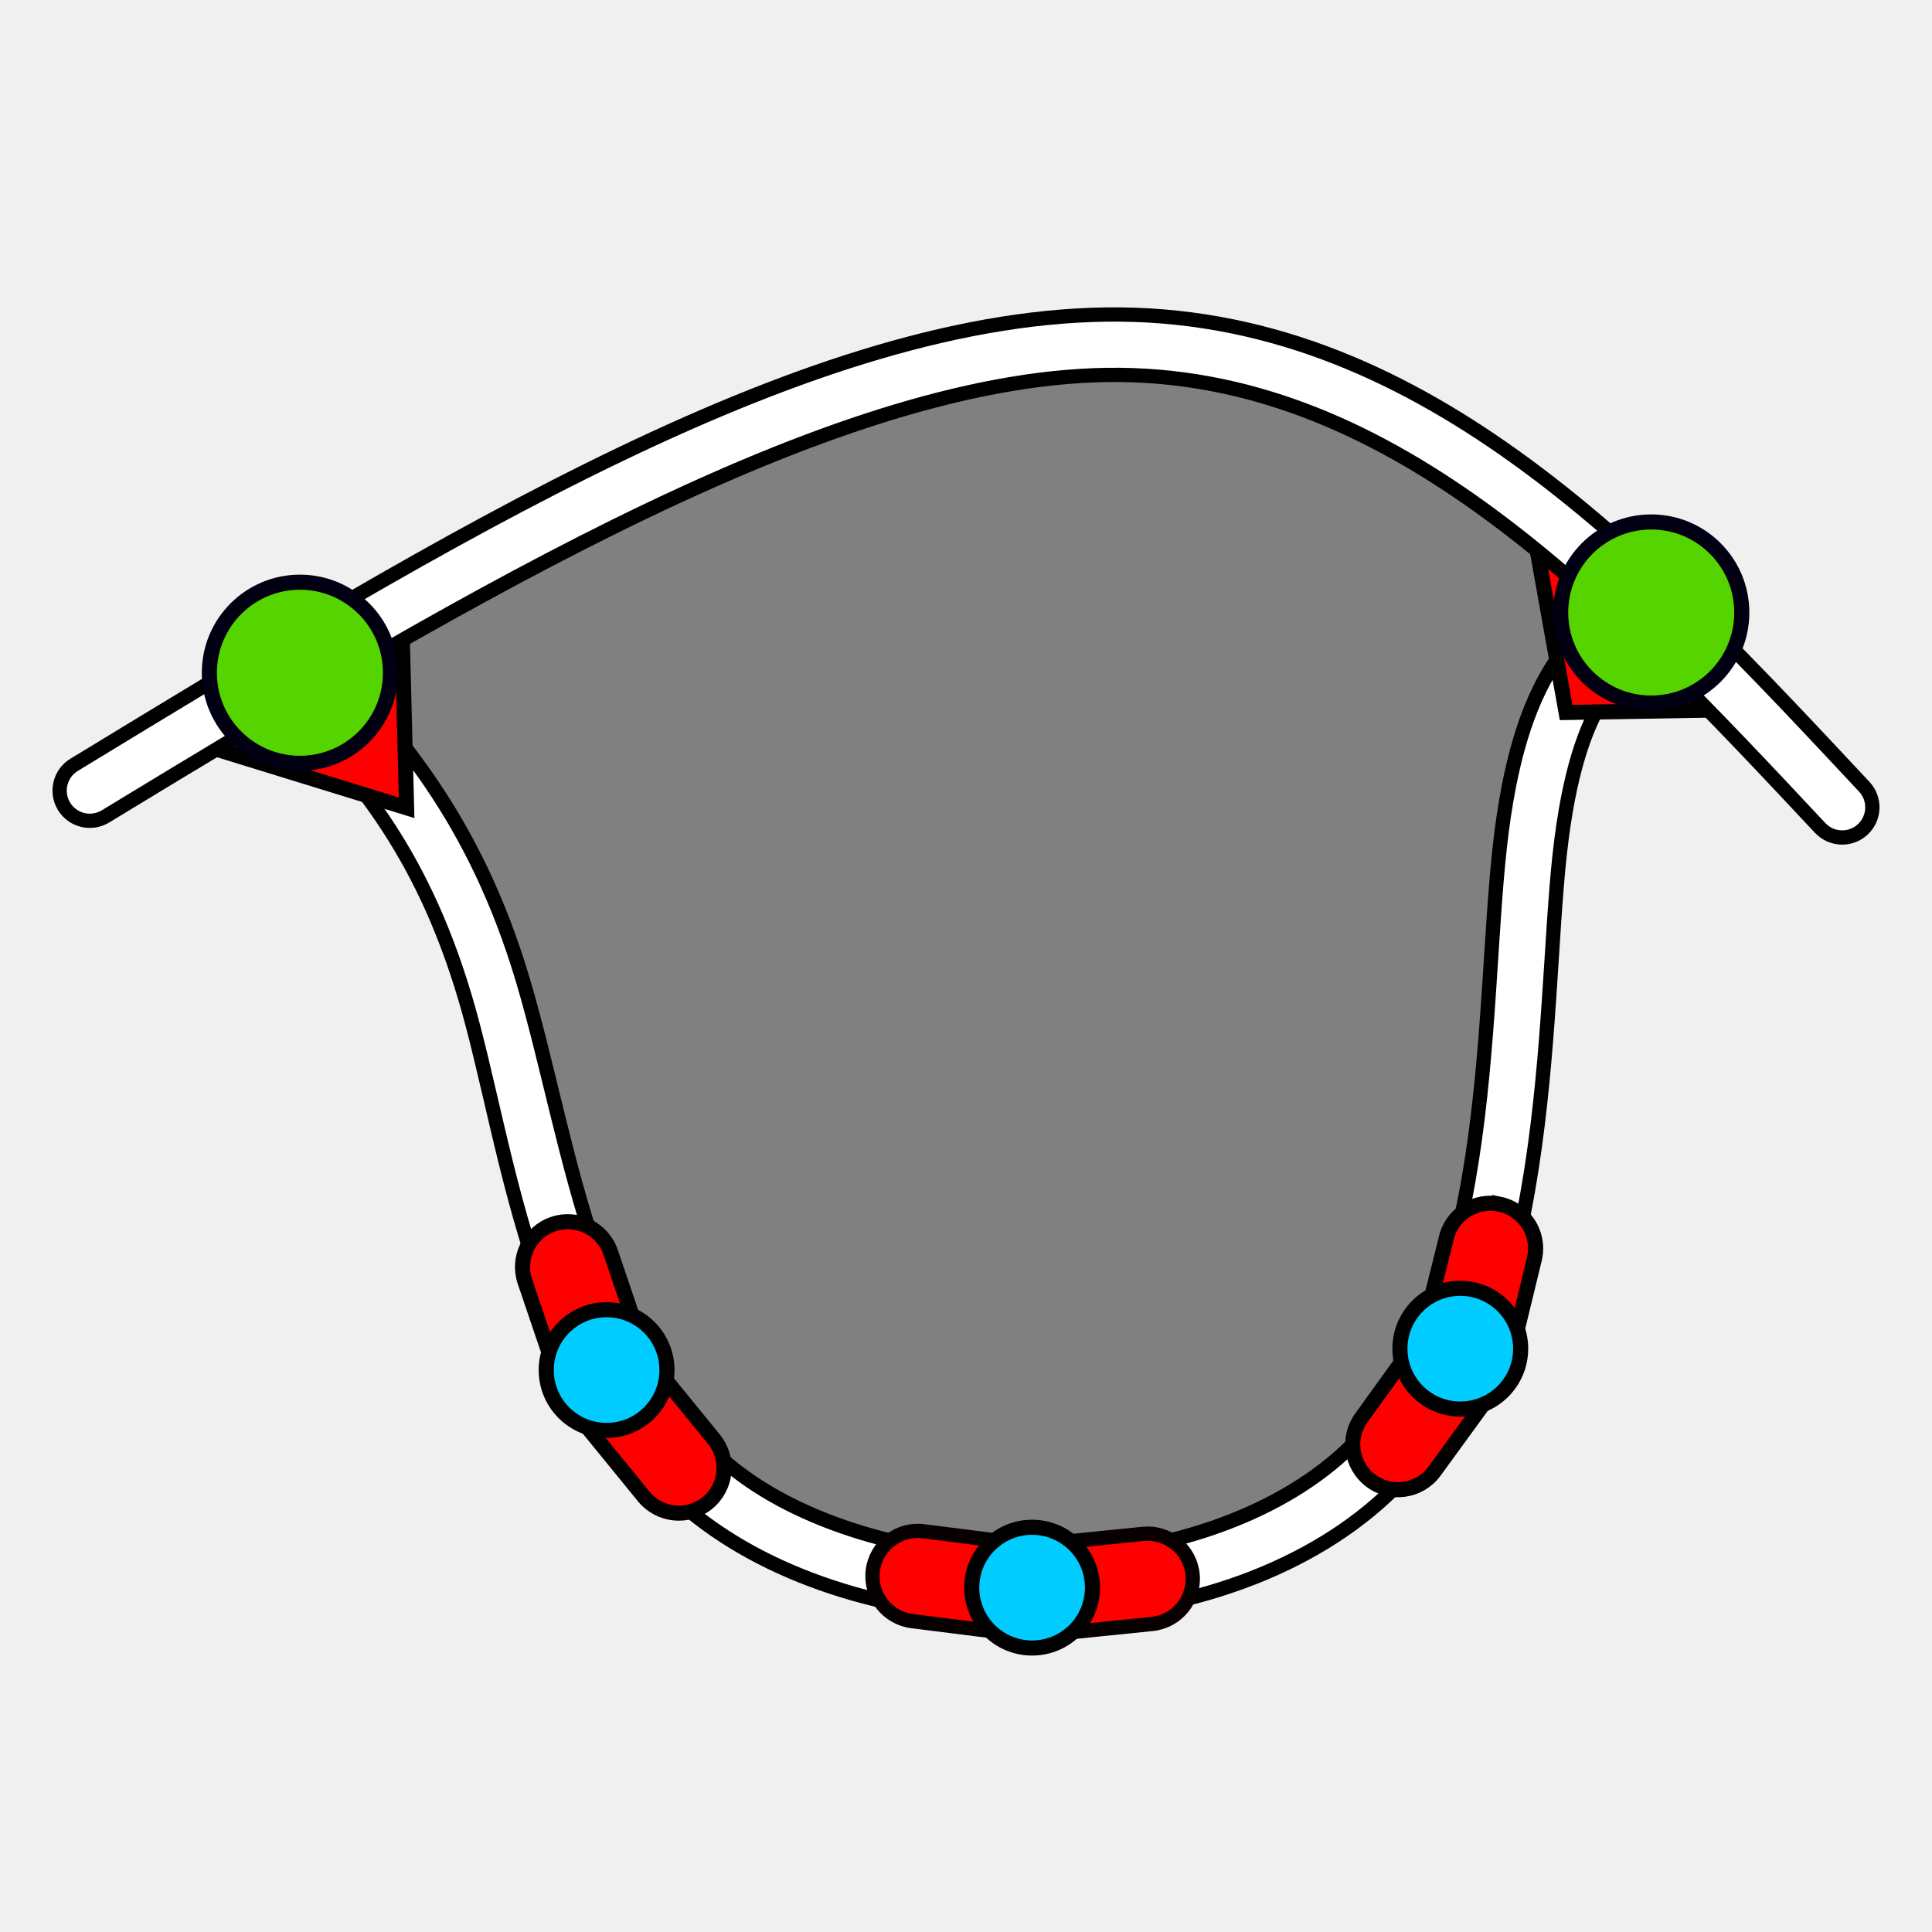
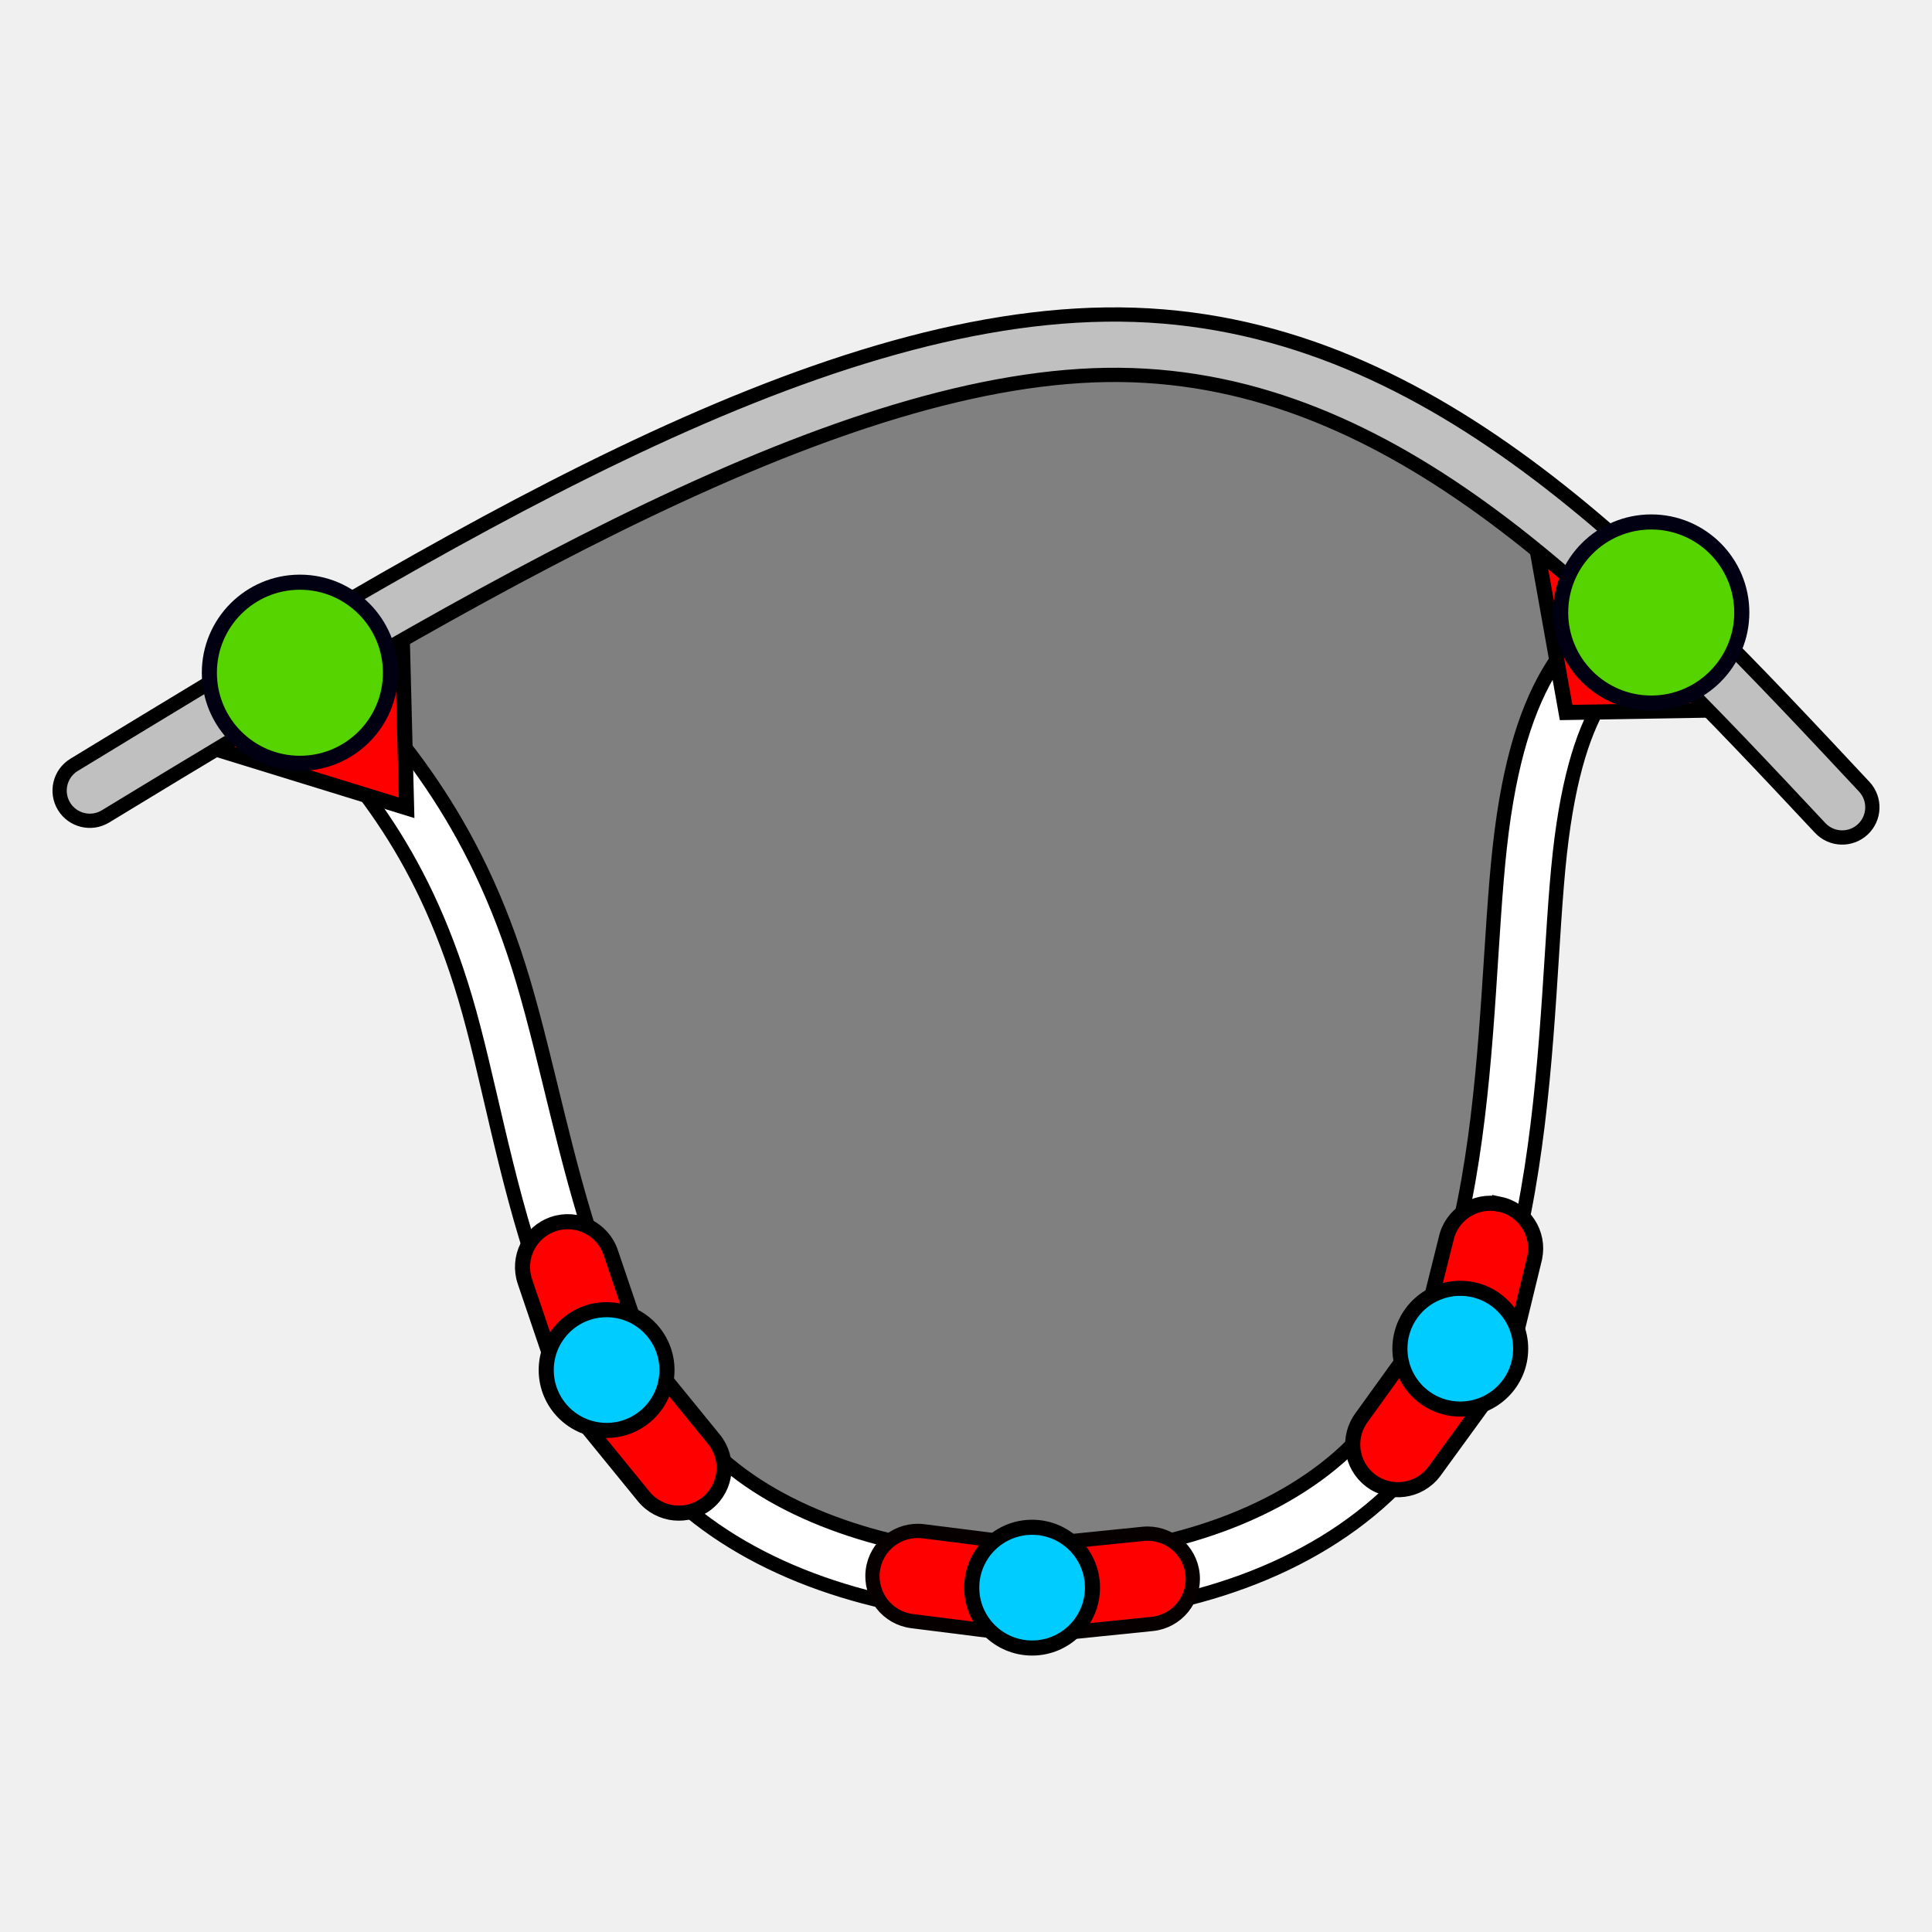
<svg xmlns="http://www.w3.org/2000/svg" width="512" height="512" viewBox="0 0 135.467 135.467" version="1.1" id="svg5">
  <defs id="defs2">
    </defs>
  <g id="layer1">
    <path style="fill:#808080;stroke:#000000;stroke-width:0.265px;stroke-linecap:butt;stroke-linejoin:miter;stroke-opacity:1;fill-opacity:1" d="M 21.03,47.172 63.872,25.35 91.335,25.04 115.78,42.948" id="path2278" />
    <path style="fill:none;stroke:#808080;stroke-width:1.058;stroke-linecap:butt;stroke-linejoin:miter;stroke-opacity:1;stroke-miterlimit:4;stroke-dasharray:none" d="m 21.03,47.172 c 31.584,-1.408 63.167,-2.816 94.75,-4.225" id="path1604" />
    <path style="fill:#808080;fill-opacity:1;stroke:#000000;stroke-width:4.233;stroke-linecap:butt;stroke-linejoin:miter;stroke-miterlimit:4;stroke-dasharray:none;stroke-opacity:1" d="m 21.03,47.172 c 5.156,5.531 10.312,11.062 13.621,22.214 3.308,11.152 4.769,27.926 16.682,36.153 11.913,8.227 34.278,7.909 44.958,-2.711 10.681,-10.62 9.678,-31.54 10.979,-43.237 1.301,-11.697 4.906,-14.17 8.51,-16.643" id="path1130" />
    <path style="color:#000000;fill:#ffffff;-inkscape-stroke:none;stroke:#000000;stroke-opacity:1" d="m 114.582,41.203 c -1.802,1.237 -3.965,2.723 -5.709,5.475 -1.744,2.752 -3.035,6.634 -3.707,12.68 -0.672,6.046 -0.744,14.115 -1.959,21.932 -1.215,7.817 -3.584,15.242 -8.408,20.039 -4.824,4.797 -12.599,7.448 -20.619,7.809 -8.02,0.361 -16.208,-1.583 -21.645,-5.338 C 41.662,96.29 40.104,80.329 36.68,68.785 33.255,57.241 27.734,51.259 22.578,45.729 l -3.096,2.887 c 5.156,5.531 9.947,10.613 13.139,21.373 3.192,10.761 4.556,28.347 17.51,37.293 6.477,4.473 15.428,6.481 24.238,6.084 8.81,-0.397 17.557,-3.212 23.414,-9.035 5.857,-5.823 8.329,-14.168 9.607,-22.391 1.278,-8.222 1.354,-16.464 1.982,-22.115 0.629,-5.651 1.792,-8.854 3.076,-10.881 1.285,-2.027 2.727,-3.013 4.529,-4.25 z" id="path1040" />
    <path style="fill:#ff0000;stroke:#000000;stroke-width:1.058;stroke-linecap:butt;stroke-linejoin:miter;stroke-miterlimit:4;stroke-dasharray:none;stroke-opacity:1" d="M 13.079,51.883 28.51,56.64 28.148,42.436" id="path2458" />
    <path style="fill:#ff0000;stroke:#000000;stroke-width:1.058;stroke-linecap:butt;stroke-linejoin:miter;stroke-opacity:1;stroke-miterlimit:4;stroke-dasharray:none;fill-opacity:1" d="m 107.323,36.006 2.489,13.952 13.301,-0.223" id="path2606" />
    <g id="path2778" style="stroke:#000000;stroke-opacity:1;fill:#ff0000;fill-opacity:1;stroke-width:1.058;stroke-miterlimit:4;stroke-dasharray:none">
      <path style="color:#000000;fill:#ff0000;stroke-width:1.058;stroke-linecap:round;stroke:#000000;stroke-opacity:1;fill-opacity:1;stroke-miterlimit:4;stroke-dasharray:none" d="m 39.813,88.839 2.636,7.77 5.149,6.315" id="path2848" />
      <path style="color:#000000;fill:#ff0000;stroke-linecap:round;stroke:#000000;stroke-opacity:1;fill-opacity:1;stroke-width:1.058;stroke-miterlimit:4;stroke-dasharray:none" d="m 38.793,85.832 a 3.175,3.175 0 0 0 -1.986,4.027 l 2.82,8.312 5.51,6.758 a 3.175,3.175 0 0 0 4.467,0.455 3.175,3.175 0 0 0 0.455,-4.467 l -4.787,-5.871 -2.453,-7.229 a 3.175,3.175 0 0 0 -4.025,-1.986 z" id="path2850" />
    </g>
    <circle style="fill:#00ccff;fill-opacity:1;stroke:#000000;stroke-width:1.058;stroke-miterlimit:4;stroke-dasharray:none;stroke-opacity:1" id="path2604-5" cx="42.533" cy="96.065" r="4.233" />
    <path style="color:#000000;fill:#ff0000;stroke:#000000;stroke-width:1.058;stroke-linecap:round;stroke-miterlimit:4;stroke-dasharray:none;stroke-opacity:1" d="m 105.156,84.437 c -1.715,-0.362 -3.399,0.734 -3.762,2.449 l -1.639,6.565 -4.254,5.903 c -1.064,1.393 -0.797,3.385 0.596,4.449 1.394,1.065 3.387,0.797 4.451,-0.598 l 5.123,-7.039 1.936,-7.968 c 0.362,-1.716 -0.736,-3.4 -2.451,-3.762 z" id="path3031" />
    <circle style="fill:#00ccff;fill-opacity:1;stroke:#000000;stroke-width:1.058;stroke-miterlimit:4;stroke-dasharray:none;stroke-opacity:1" id="path2604-5-6" cx="102.392" cy="94.566" r="4.233" />
    <path style="color:#000000;fill:#ff0000;stroke-linecap:round;-inkscape-stroke:none;stroke:#060000;stroke-opacity:1" d="m 64.746,107.369 a 3.175,3.175 0 0 0 -3.547,2.752 3.175,3.175 0 0 0 2.752,3.547 l 8.391,1.059 8.441,-0.859 a 3.175,3.175 0 0 0 2.838,-3.479 3.175,3.175 0 0 0 -3.48,-2.838 l -7.723,0.785 z" id="path3367" />
    <circle style="fill:#00ccff;fill-opacity:1;stroke:#000000;stroke-width:1.058;stroke-miterlimit:4;stroke-dasharray:none;stroke-opacity:1" id="path2604-5-7" cx="72.369" cy="111.322" r="4.233" />
-     <path style="color:#000000;fill:#ffffff;stroke-linecap:round;-inkscape-stroke:none;stroke:#000000;stroke-opacity:1" d="M 78.541,22.053 C 56.961,21.847 31.07,37.897 5.197,53.627 a 2.117,2.117 0 0 0 -0.709,2.908 2.117,2.117 0 0 0 2.908,0.709 C 33.269,41.514 59.124,26.102 78.502,26.287 97.88,26.472 112.54,41.932 127.625,58.053 a 2.117,2.117 0 0 0 2.99,0.1 2.117,2.117 0 0 0 0.1,-2.992 C 115.63,39.04 100.121,22.259 78.541,22.053 Z" id="path857" />
+     <path style="color:#000000;fill:#c0c0c0;stroke-linecap:round;-inkscape-stroke:none;stroke:#000000;stroke-opacity:1;fill-opacity:1" d="M 78.541,22.053 C 56.961,21.847 31.07,37.897 5.197,53.627 a 2.117,2.117 0 0 0 -0.709,2.908 2.117,2.117 0 0 0 2.908,0.709 C 33.269,41.514 59.124,26.102 78.502,26.287 97.88,26.472 112.54,41.932 127.625,58.053 a 2.117,2.117 0 0 0 2.99,0.1 2.117,2.117 0 0 0 0.1,-2.992 C 115.63,39.04 100.121,22.259 78.541,22.053 Z" id="path857" />
    <circle style="fill:#55d400;fill-opacity:1;stroke:#000012;stroke-width:1.058;stroke-linecap:round;stroke-miterlimit:4;stroke-dasharray:none;stroke-opacity:1" id="path6160" cx="21.03" cy="47.172" r="6.35" />
    <circle style="fill:#55d400;fill-opacity:1;stroke:#000012;stroke-width:1.058;stroke-linecap:round;stroke-miterlimit:4;stroke-dasharray:none;stroke-opacity:1" id="path6160-3" cx="115.78" cy="42.948" r="6.35" />
  </g>
</svg>
